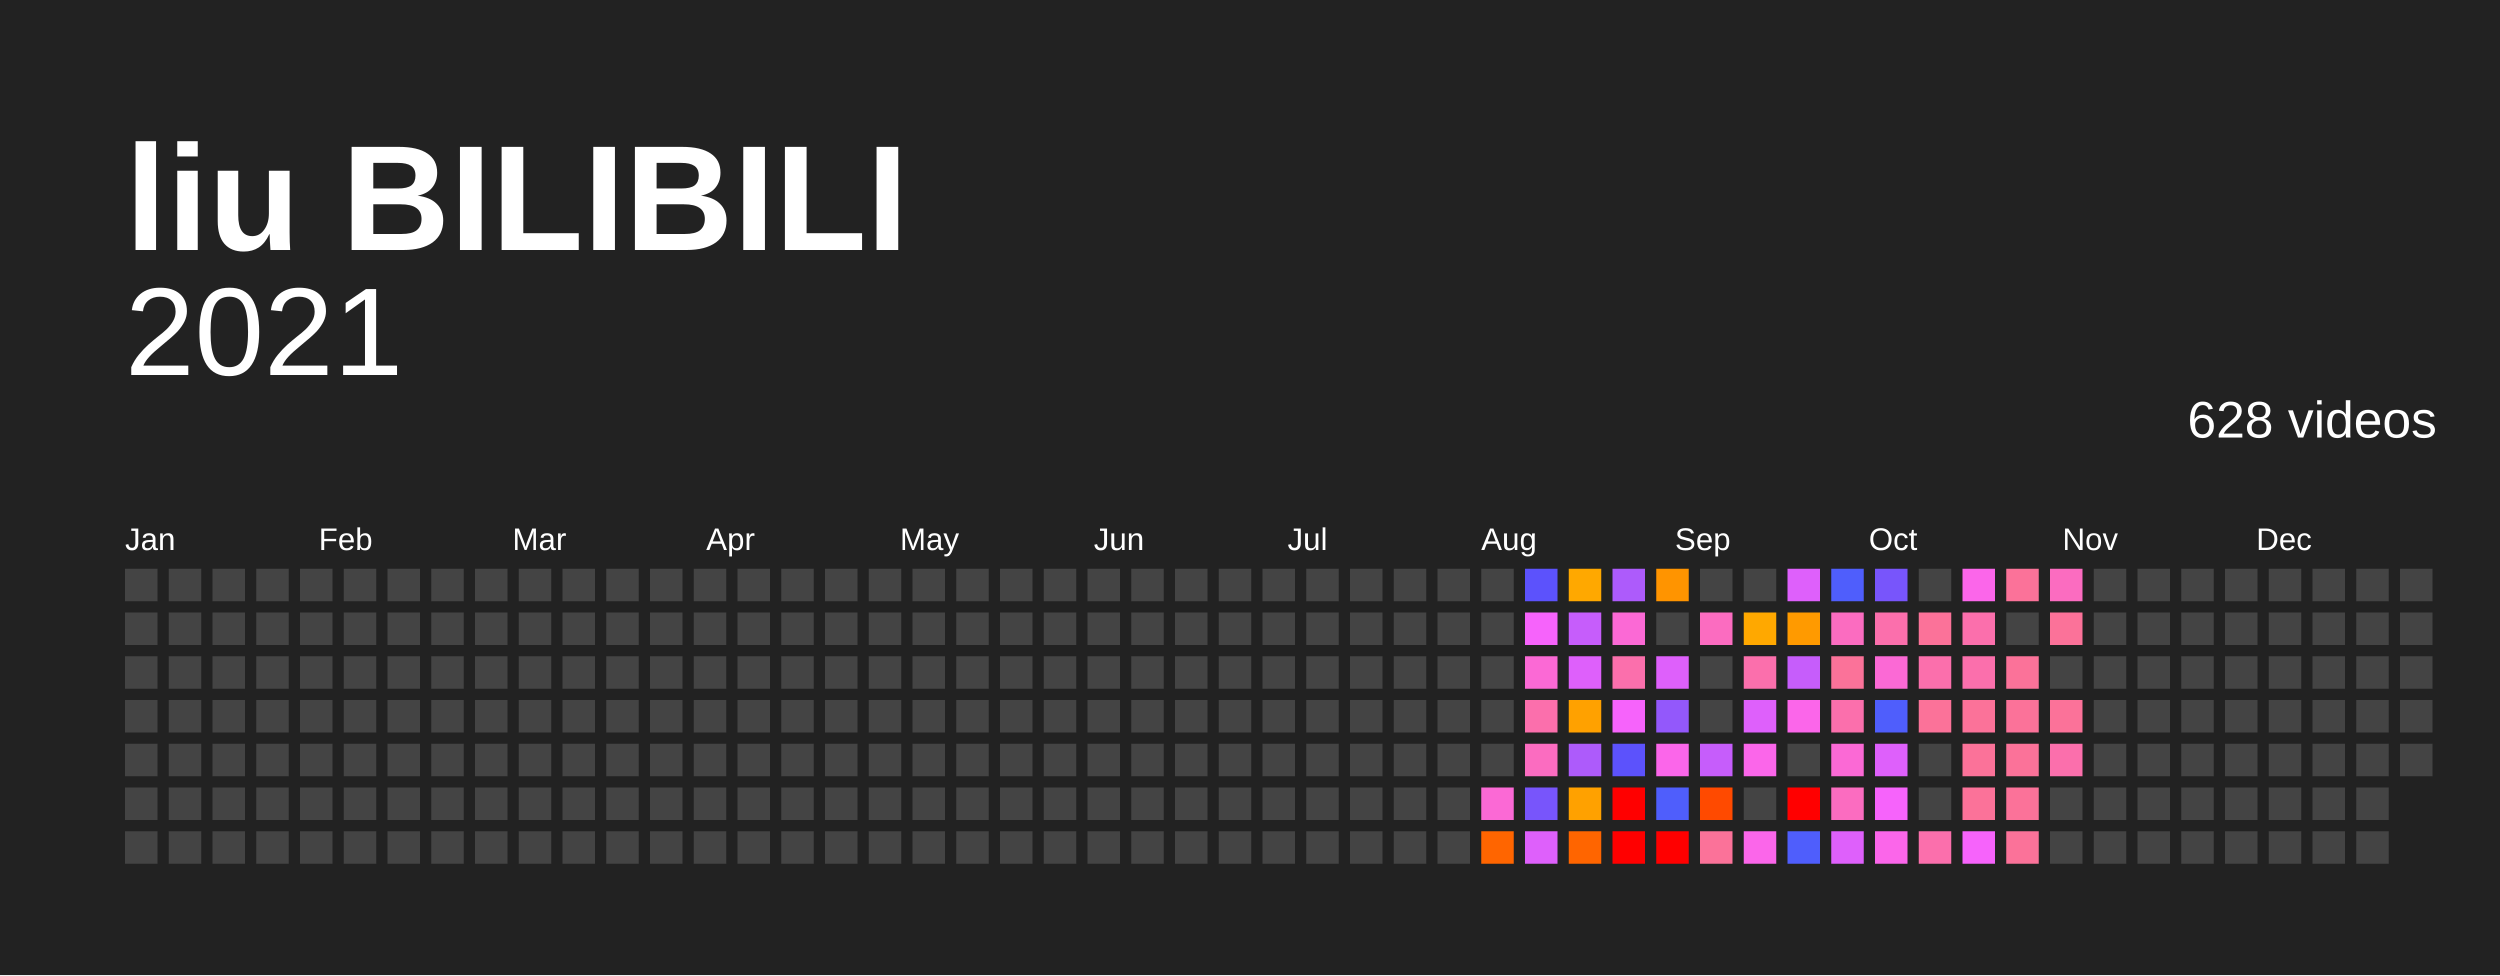
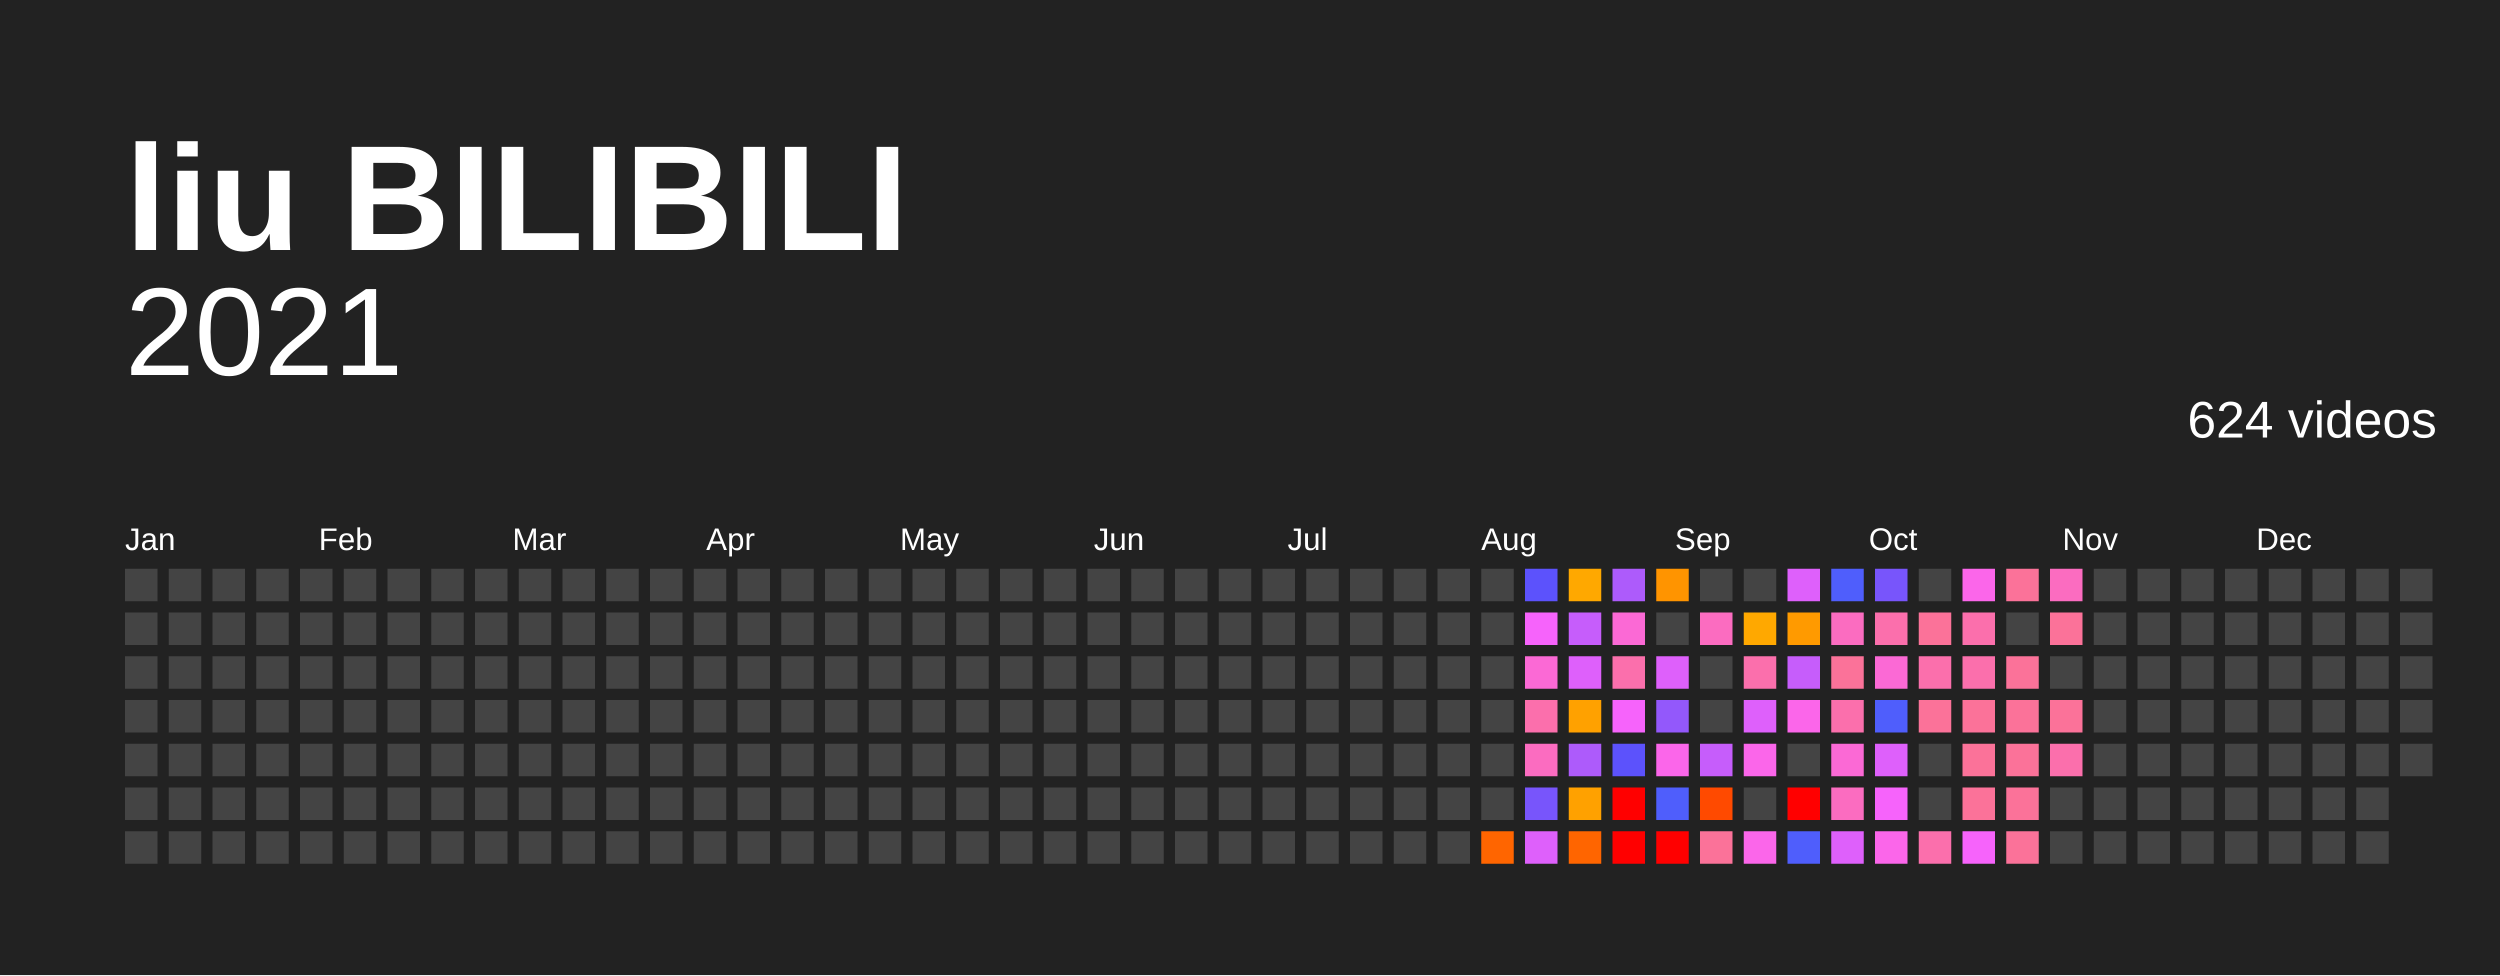
<svg xmlns="http://www.w3.org/2000/svg" baseProfile="full" height="78mm" version="1.1" viewBox="0,0,200,78" width="200mm">
  <defs />
  <rect fill="#222222" height="78" width="200" x="0" y="0" />
  <text fill="#FFFFFF" style="font-size:12px; font-family:Arial; font-weight:bold;" x="10" y="20">liu BILIBILI</text>
  <text alignment-baseline="hanging" fill="#FFFFFF" style="font-size:10.0px; font-family:Arial;" x="10" y="30">2021</text>
-   <text alignment-baseline="hanging" fill="#FFFFFF" style="font-size:4.125px; font-family:Arial;" x="175" y="35">628 videos</text>
+   <text alignment-baseline="hanging" fill="#FFFFFF" style="font-size:4.125px; font-family:Arial;" x="175" y="35">624 videos</text>
  <text fill="#FFFFFF" style="font-size:2.5px; font-family:Arial" x="10.0" y="44">Jan</text>
  <text fill="#FFFFFF" style="font-size:2.5px; font-family:Arial" x="25.5" y="44">Feb</text>
  <text fill="#FFFFFF" style="font-size:2.5px; font-family:Arial" x="41.0" y="44">Mar</text>
  <text fill="#FFFFFF" style="font-size:2.5px; font-family:Arial" x="56.5" y="44">Apr</text>
  <text fill="#FFFFFF" style="font-size:2.5px; font-family:Arial" x="72.0" y="44">May</text>
  <text fill="#FFFFFF" style="font-size:2.5px; font-family:Arial" x="87.5" y="44">Jun</text>
  <text fill="#FFFFFF" style="font-size:2.5px; font-family:Arial" x="103.0" y="44">Jul</text>
  <text fill="#FFFFFF" style="font-size:2.5px; font-family:Arial" x="118.5" y="44">Aug</text>
  <text fill="#FFFFFF" style="font-size:2.5px; font-family:Arial" x="134.0" y="44">Sep</text>
  <text fill="#FFFFFF" style="font-size:2.5px; font-family:Arial" x="149.5" y="44">Oct</text>
  <text fill="#FFFFFF" style="font-size:2.5px; font-family:Arial" x="165.0" y="44">Nov</text>
  <text fill="#FFFFFF" style="font-size:2.5px; font-family:Arial" x="180.5" y="44">Dec</text>
  <rect fill="#444444" height="2.6" width="2.6" x="10.0" y="45.5" />
  <rect fill="#444444" height="2.6" width="2.6" x="10.0" y="49.0" />
  <rect fill="#444444" height="2.6" width="2.6" x="10.0" y="52.5" />
  <rect fill="#444444" height="2.6" width="2.6" x="10.0" y="56.0" />
  <rect fill="#444444" height="2.6" width="2.6" x="10.0" y="59.5" />
  <rect fill="#444444" height="2.6" width="2.6" x="10.0" y="63.0" />
  <rect fill="#444444" height="2.6" width="2.6" x="10.0" y="66.5" />
  <rect fill="#444444" height="2.6" width="2.6" x="13.5" y="45.5" />
  <rect fill="#444444" height="2.6" width="2.6" x="13.5" y="49.0" />
  <rect fill="#444444" height="2.6" width="2.6" x="13.5" y="52.5" />
  <rect fill="#444444" height="2.6" width="2.6" x="13.5" y="56.0" />
  <rect fill="#444444" height="2.6" width="2.6" x="13.5" y="59.5" />
  <rect fill="#444444" height="2.6" width="2.6" x="13.5" y="63.0" />
  <rect fill="#444444" height="2.6" width="2.6" x="13.5" y="66.5" />
  <rect fill="#444444" height="2.6" width="2.6" x="17.0" y="45.5" />
  <rect fill="#444444" height="2.6" width="2.6" x="17.0" y="49.0" />
  <rect fill="#444444" height="2.6" width="2.6" x="17.0" y="52.5" />
  <rect fill="#444444" height="2.6" width="2.6" x="17.0" y="56.0" />
  <rect fill="#444444" height="2.6" width="2.6" x="17.0" y="59.5" />
  <rect fill="#444444" height="2.6" width="2.6" x="17.0" y="63.0" />
  <rect fill="#444444" height="2.6" width="2.6" x="17.0" y="66.5" />
  <rect fill="#444444" height="2.6" width="2.6" x="20.5" y="45.5" />
  <rect fill="#444444" height="2.6" width="2.6" x="20.5" y="49.0" />
  <rect fill="#444444" height="2.6" width="2.6" x="20.5" y="52.5" />
  <rect fill="#444444" height="2.6" width="2.6" x="20.5" y="56.0" />
  <rect fill="#444444" height="2.6" width="2.6" x="20.5" y="59.5" />
  <rect fill="#444444" height="2.6" width="2.6" x="20.5" y="63.0" />
  <rect fill="#444444" height="2.6" width="2.6" x="20.5" y="66.5" />
  <rect fill="#444444" height="2.6" width="2.6" x="24.0" y="45.5" />
  <rect fill="#444444" height="2.6" width="2.6" x="24.0" y="49.0" />
  <rect fill="#444444" height="2.6" width="2.6" x="24.0" y="52.5" />
  <rect fill="#444444" height="2.6" width="2.6" x="24.0" y="56.0" />
  <rect fill="#444444" height="2.6" width="2.6" x="24.0" y="59.5" />
  <rect fill="#444444" height="2.6" width="2.6" x="24.0" y="63.0" />
  <rect fill="#444444" height="2.6" width="2.6" x="24.0" y="66.5" />
  <rect fill="#444444" height="2.6" width="2.6" x="27.5" y="45.5" />
  <rect fill="#444444" height="2.6" width="2.6" x="27.5" y="49.0" />
  <rect fill="#444444" height="2.6" width="2.6" x="27.5" y="52.5" />
  <rect fill="#444444" height="2.6" width="2.6" x="27.5" y="56.0" />
  <rect fill="#444444" height="2.6" width="2.6" x="27.5" y="59.5" />
  <rect fill="#444444" height="2.6" width="2.6" x="27.5" y="63.0" />
  <rect fill="#444444" height="2.6" width="2.6" x="27.5" y="66.5" />
  <rect fill="#444444" height="2.6" width="2.6" x="31.0" y="45.5" />
  <rect fill="#444444" height="2.6" width="2.6" x="31.0" y="49.0" />
  <rect fill="#444444" height="2.6" width="2.6" x="31.0" y="52.5" />
  <rect fill="#444444" height="2.6" width="2.6" x="31.0" y="56.0" />
  <rect fill="#444444" height="2.6" width="2.6" x="31.0" y="59.5" />
  <rect fill="#444444" height="2.6" width="2.6" x="31.0" y="63.0" />
  <rect fill="#444444" height="2.6" width="2.6" x="31.0" y="66.5" />
  <rect fill="#444444" height="2.6" width="2.6" x="34.5" y="45.5" />
  <rect fill="#444444" height="2.6" width="2.6" x="34.5" y="49.0" />
  <rect fill="#444444" height="2.6" width="2.6" x="34.5" y="52.5" />
  <rect fill="#444444" height="2.6" width="2.6" x="34.5" y="56.0" />
  <rect fill="#444444" height="2.6" width="2.6" x="34.5" y="59.5" />
  <rect fill="#444444" height="2.6" width="2.6" x="34.5" y="63.0" />
  <rect fill="#444444" height="2.6" width="2.6" x="34.5" y="66.5" />
  <rect fill="#444444" height="2.6" width="2.6" x="38.0" y="45.5" />
  <rect fill="#444444" height="2.6" width="2.6" x="38.0" y="49.0" />
  <rect fill="#444444" height="2.6" width="2.6" x="38.0" y="52.5" />
  <rect fill="#444444" height="2.6" width="2.6" x="38.0" y="56.0" />
  <rect fill="#444444" height="2.6" width="2.6" x="38.0" y="59.5" />
  <rect fill="#444444" height="2.6" width="2.6" x="38.0" y="63.0" />
  <rect fill="#444444" height="2.6" width="2.6" x="38.0" y="66.5" />
  <rect fill="#444444" height="2.6" width="2.6" x="41.5" y="45.5" />
  <rect fill="#444444" height="2.6" width="2.6" x="41.5" y="49.0" />
  <rect fill="#444444" height="2.6" width="2.6" x="41.5" y="52.5" />
  <rect fill="#444444" height="2.6" width="2.6" x="41.5" y="56.0" />
  <rect fill="#444444" height="2.6" width="2.6" x="41.5" y="59.5" />
  <rect fill="#444444" height="2.6" width="2.6" x="41.5" y="63.0" />
  <rect fill="#444444" height="2.6" width="2.6" x="41.5" y="66.5" />
  <rect fill="#444444" height="2.6" width="2.6" x="45.0" y="45.5" />
  <rect fill="#444444" height="2.6" width="2.6" x="45.0" y="49.0" />
  <rect fill="#444444" height="2.6" width="2.6" x="45.0" y="52.5" />
  <rect fill="#444444" height="2.6" width="2.6" x="45.0" y="56.0" />
  <rect fill="#444444" height="2.6" width="2.6" x="45.0" y="59.5" />
  <rect fill="#444444" height="2.6" width="2.6" x="45.0" y="63.0" />
  <rect fill="#444444" height="2.6" width="2.6" x="45.0" y="66.5" />
  <rect fill="#444444" height="2.6" width="2.6" x="48.5" y="45.5" />
  <rect fill="#444444" height="2.6" width="2.6" x="48.5" y="49.0" />
  <rect fill="#444444" height="2.6" width="2.6" x="48.5" y="52.5" />
  <rect fill="#444444" height="2.6" width="2.6" x="48.5" y="56.0" />
  <rect fill="#444444" height="2.6" width="2.6" x="48.5" y="59.5" />
  <rect fill="#444444" height="2.6" width="2.6" x="48.5" y="63.0" />
  <rect fill="#444444" height="2.6" width="2.6" x="48.5" y="66.5" />
  <rect fill="#444444" height="2.6" width="2.6" x="52.0" y="45.5" />
  <rect fill="#444444" height="2.6" width="2.6" x="52.0" y="49.0" />
  <rect fill="#444444" height="2.6" width="2.6" x="52.0" y="52.5" />
  <rect fill="#444444" height="2.6" width="2.6" x="52.0" y="56.0" />
  <rect fill="#444444" height="2.6" width="2.6" x="52.0" y="59.5" />
  <rect fill="#444444" height="2.6" width="2.6" x="52.0" y="63.0" />
  <rect fill="#444444" height="2.6" width="2.6" x="52.0" y="66.5" />
  <rect fill="#444444" height="2.6" width="2.6" x="55.5" y="45.5" />
  <rect fill="#444444" height="2.6" width="2.6" x="55.5" y="49.0" />
  <rect fill="#444444" height="2.6" width="2.6" x="55.5" y="52.5" />
  <rect fill="#444444" height="2.6" width="2.6" x="55.5" y="56.0" />
  <rect fill="#444444" height="2.6" width="2.6" x="55.5" y="59.5" />
  <rect fill="#444444" height="2.6" width="2.6" x="55.5" y="63.0" />
  <rect fill="#444444" height="2.6" width="2.6" x="55.5" y="66.5" />
  <rect fill="#444444" height="2.6" width="2.6" x="59.0" y="45.5" />
  <rect fill="#444444" height="2.6" width="2.6" x="59.0" y="49.0" />
  <rect fill="#444444" height="2.6" width="2.6" x="59.0" y="52.5" />
  <rect fill="#444444" height="2.6" width="2.6" x="59.0" y="56.0" />
  <rect fill="#444444" height="2.6" width="2.6" x="59.0" y="59.5" />
  <rect fill="#444444" height="2.6" width="2.6" x="59.0" y="63.0" />
  <rect fill="#444444" height="2.6" width="2.6" x="59.0" y="66.5" />
  <rect fill="#444444" height="2.6" width="2.6" x="62.5" y="45.5" />
  <rect fill="#444444" height="2.6" width="2.6" x="62.5" y="49.0" />
  <rect fill="#444444" height="2.6" width="2.6" x="62.5" y="52.5" />
  <rect fill="#444444" height="2.6" width="2.6" x="62.5" y="56.0" />
  <rect fill="#444444" height="2.6" width="2.6" x="62.5" y="59.5" />
  <rect fill="#444444" height="2.6" width="2.6" x="62.5" y="63.0" />
  <rect fill="#444444" height="2.6" width="2.6" x="62.5" y="66.5" />
  <rect fill="#444444" height="2.6" width="2.6" x="66.0" y="45.5" />
  <rect fill="#444444" height="2.6" width="2.6" x="66.0" y="49.0" />
  <rect fill="#444444" height="2.6" width="2.6" x="66.0" y="52.5" />
  <rect fill="#444444" height="2.6" width="2.6" x="66.0" y="56.0" />
  <rect fill="#444444" height="2.6" width="2.6" x="66.0" y="59.5" />
  <rect fill="#444444" height="2.6" width="2.6" x="66.0" y="63.0" />
  <rect fill="#444444" height="2.6" width="2.6" x="66.0" y="66.5" />
  <rect fill="#444444" height="2.6" width="2.6" x="69.5" y="45.5" />
  <rect fill="#444444" height="2.6" width="2.6" x="69.5" y="49.0" />
  <rect fill="#444444" height="2.6" width="2.6" x="69.5" y="52.5" />
  <rect fill="#444444" height="2.6" width="2.6" x="69.5" y="56.0" />
  <rect fill="#444444" height="2.6" width="2.6" x="69.5" y="59.5" />
  <rect fill="#444444" height="2.6" width="2.6" x="69.5" y="63.0" />
  <rect fill="#444444" height="2.6" width="2.6" x="69.5" y="66.5" />
  <rect fill="#444444" height="2.6" width="2.6" x="73.0" y="45.5" />
  <rect fill="#444444" height="2.6" width="2.6" x="73.0" y="49.0" />
  <rect fill="#444444" height="2.6" width="2.6" x="73.0" y="52.5" />
  <rect fill="#444444" height="2.6" width="2.6" x="73.0" y="56.0" />
  <rect fill="#444444" height="2.6" width="2.6" x="73.0" y="59.5" />
  <rect fill="#444444" height="2.6" width="2.6" x="73.0" y="63.0" />
  <rect fill="#444444" height="2.6" width="2.6" x="73.0" y="66.5" />
  <rect fill="#444444" height="2.6" width="2.6" x="76.5" y="45.5" />
  <rect fill="#444444" height="2.6" width="2.6" x="76.5" y="49.0" />
  <rect fill="#444444" height="2.6" width="2.6" x="76.5" y="52.5" />
  <rect fill="#444444" height="2.6" width="2.6" x="76.5" y="56.0" />
  <rect fill="#444444" height="2.6" width="2.6" x="76.5" y="59.5" />
  <rect fill="#444444" height="2.6" width="2.6" x="76.5" y="63.0" />
  <rect fill="#444444" height="2.6" width="2.6" x="76.5" y="66.5" />
  <rect fill="#444444" height="2.6" width="2.6" x="80.0" y="45.5" />
  <rect fill="#444444" height="2.6" width="2.6" x="80.0" y="49.0" />
  <rect fill="#444444" height="2.6" width="2.6" x="80.0" y="52.5" />
  <rect fill="#444444" height="2.6" width="2.6" x="80.0" y="56.0" />
  <rect fill="#444444" height="2.6" width="2.6" x="80.0" y="59.5" />
  <rect fill="#444444" height="2.6" width="2.6" x="80.0" y="63.0" />
  <rect fill="#444444" height="2.6" width="2.6" x="80.0" y="66.5" />
  <rect fill="#444444" height="2.6" width="2.6" x="83.5" y="45.5" />
  <rect fill="#444444" height="2.6" width="2.6" x="83.5" y="49.0" />
  <rect fill="#444444" height="2.6" width="2.6" x="83.5" y="52.5" />
  <rect fill="#444444" height="2.6" width="2.6" x="83.5" y="56.0" />
  <rect fill="#444444" height="2.6" width="2.6" x="83.5" y="59.5" />
  <rect fill="#444444" height="2.6" width="2.6" x="83.5" y="63.0" />
  <rect fill="#444444" height="2.6" width="2.6" x="83.5" y="66.5" />
  <rect fill="#444444" height="2.6" width="2.6" x="87.0" y="45.5" />
  <rect fill="#444444" height="2.6" width="2.6" x="87.0" y="49.0" />
  <rect fill="#444444" height="2.6" width="2.6" x="87.0" y="52.5" />
  <rect fill="#444444" height="2.6" width="2.6" x="87.0" y="56.0" />
  <rect fill="#444444" height="2.6" width="2.6" x="87.0" y="59.5" />
  <rect fill="#444444" height="2.6" width="2.6" x="87.0" y="63.0" />
  <rect fill="#444444" height="2.6" width="2.6" x="87.0" y="66.5" />
  <rect fill="#444444" height="2.6" width="2.6" x="90.5" y="45.5" />
  <rect fill="#444444" height="2.6" width="2.6" x="90.5" y="49.0" />
  <rect fill="#444444" height="2.6" width="2.6" x="90.5" y="52.5" />
  <rect fill="#444444" height="2.6" width="2.6" x="90.5" y="56.0" />
  <rect fill="#444444" height="2.6" width="2.6" x="90.5" y="59.5" />
  <rect fill="#444444" height="2.6" width="2.6" x="90.5" y="63.0" />
  <rect fill="#444444" height="2.6" width="2.6" x="90.5" y="66.5" />
  <rect fill="#444444" height="2.6" width="2.6" x="94.0" y="45.5" />
  <rect fill="#444444" height="2.6" width="2.6" x="94.0" y="49.0" />
  <rect fill="#444444" height="2.6" width="2.6" x="94.0" y="52.5" />
  <rect fill="#444444" height="2.6" width="2.6" x="94.0" y="56.0" />
  <rect fill="#444444" height="2.6" width="2.6" x="94.0" y="59.5" />
  <rect fill="#444444" height="2.6" width="2.6" x="94.0" y="63.0" />
  <rect fill="#444444" height="2.6" width="2.6" x="94.0" y="66.5" />
  <rect fill="#444444" height="2.6" width="2.6" x="97.5" y="45.5" />
  <rect fill="#444444" height="2.6" width="2.6" x="97.5" y="49.0" />
  <rect fill="#444444" height="2.6" width="2.6" x="97.5" y="52.5" />
  <rect fill="#444444" height="2.6" width="2.6" x="97.5" y="56.0" />
  <rect fill="#444444" height="2.6" width="2.6" x="97.5" y="59.5" />
  <rect fill="#444444" height="2.6" width="2.6" x="97.5" y="63.0" />
  <rect fill="#444444" height="2.6" width="2.6" x="97.5" y="66.5" />
  <rect fill="#444444" height="2.6" width="2.6" x="101.0" y="45.5" />
  <rect fill="#444444" height="2.6" width="2.6" x="101.0" y="49.0" />
  <rect fill="#444444" height="2.6" width="2.6" x="101.0" y="52.5" />
  <rect fill="#444444" height="2.6" width="2.6" x="101.0" y="56.0" />
  <rect fill="#444444" height="2.6" width="2.6" x="101.0" y="59.5" />
  <rect fill="#444444" height="2.6" width="2.6" x="101.0" y="63.0" />
  <rect fill="#444444" height="2.6" width="2.6" x="101.0" y="66.5" />
  <rect fill="#444444" height="2.6" width="2.6" x="104.5" y="45.5" />
  <rect fill="#444444" height="2.6" width="2.6" x="104.5" y="49.0" />
  <rect fill="#444444" height="2.6" width="2.6" x="104.5" y="52.5" />
  <rect fill="#444444" height="2.6" width="2.6" x="104.5" y="56.0" />
  <rect fill="#444444" height="2.6" width="2.6" x="104.5" y="59.5" />
  <rect fill="#444444" height="2.6" width="2.6" x="104.5" y="63.0" />
  <rect fill="#444444" height="2.6" width="2.6" x="104.5" y="66.5" />
  <rect fill="#444444" height="2.6" width="2.6" x="108.0" y="45.5" />
  <rect fill="#444444" height="2.6" width="2.6" x="108.0" y="49.0" />
  <rect fill="#444444" height="2.6" width="2.6" x="108.0" y="52.5" />
  <rect fill="#444444" height="2.6" width="2.6" x="108.0" y="56.0" />
  <rect fill="#444444" height="2.6" width="2.6" x="108.0" y="59.5" />
  <rect fill="#444444" height="2.6" width="2.6" x="108.0" y="63.0" />
  <rect fill="#444444" height="2.6" width="2.6" x="108.0" y="66.5" />
  <rect fill="#444444" height="2.6" width="2.6" x="111.5" y="45.5" />
  <rect fill="#444444" height="2.6" width="2.6" x="111.5" y="49.0" />
  <rect fill="#444444" height="2.6" width="2.6" x="111.5" y="52.5" />
  <rect fill="#444444" height="2.6" width="2.6" x="111.5" y="56.0" />
  <rect fill="#444444" height="2.6" width="2.6" x="111.5" y="59.5" />
  <rect fill="#444444" height="2.6" width="2.6" x="111.5" y="63.0" />
  <rect fill="#444444" height="2.6" width="2.6" x="111.5" y="66.5" />
  <rect fill="#444444" height="2.6" width="2.6" x="115.0" y="45.5" />
  <rect fill="#444444" height="2.6" width="2.6" x="115.0" y="49.0" />
  <rect fill="#444444" height="2.6" width="2.6" x="115.0" y="52.5" />
  <rect fill="#444444" height="2.6" width="2.6" x="115.0" y="56.0" />
  <rect fill="#444444" height="2.6" width="2.6" x="115.0" y="59.5" />
  <rect fill="#444444" height="2.6" width="2.6" x="115.0" y="63.0" />
  <rect fill="#444444" height="2.6" width="2.6" x="115.0" y="66.5" />
  <rect fill="#444444" height="2.6" width="2.6" x="118.5" y="45.5" />
  <rect fill="#444444" height="2.6" width="2.6" x="118.5" y="49.0" />
  <rect fill="#444444" height="2.6" width="2.6" x="118.5" y="52.5" />
  <rect fill="#444444" height="2.6" width="2.6" x="118.5" y="56.0" />
  <rect fill="#444444" height="2.6" width="2.6" x="118.5" y="59.5" />
-   <rect fill="#fb69d5" height="2.6" width="2.6" x="118.5" y="63.0" />
+   <rect fill="#444444" height="2.6" width="2.6" x="118.5" y="63.0" />
  <rect fill="#ff6500" height="2.6" width="2.6" x="118.5" y="66.5" />
  <rect fill="#5c52fc" height="2.6" width="2.6" x="122.0" y="45.5" />
  <rect fill="#f663fb" height="2.6" width="2.6" x="122.0" y="49.0" />
  <rect fill="#fb69d5" height="2.6" width="2.6" x="122.0" y="52.5" />
  <rect fill="#fb6fac" height="2.6" width="2.6" x="122.0" y="56.0" />
  <rect fill="#fb6cc0" height="2.6" width="2.6" x="122.0" y="59.5" />
  <rect fill="#7855fb" height="2.6" width="2.6" x="122.0" y="63.0" />
  <rect fill="#de60fb" height="2.6" width="2.6" x="122.0" y="66.5" />
  <rect fill="#ffa800" height="2.6" width="2.6" x="125.5" y="45.5" />
  <rect fill="#c65dfb" height="2.6" width="2.6" x="125.5" y="49.0" />
  <rect fill="#de60fb" height="2.6" width="2.6" x="125.5" y="52.5" />
  <rect fill="#ffa100" height="2.6" width="2.6" x="125.5" y="56.0" />
  <rect fill="#ad5bfb" height="2.6" width="2.6" x="125.5" y="59.5" />
  <rect fill="#ffa100" height="2.6" width="2.6" x="125.5" y="63.0" />
  <rect fill="#ff6500" height="2.6" width="2.6" x="125.5" y="66.5" />
  <rect fill="#ad5bfb" height="2.6" width="2.6" x="129.0" y="45.5" />
  <rect fill="#fb69d5" height="2.6" width="2.6" x="129.0" y="49.0" />
  <rect fill="#fb6fac" height="2.6" width="2.6" x="129.0" y="52.5" />
  <rect fill="#f663fb" height="2.6" width="2.6" x="129.0" y="56.0" />
  <rect fill="#5c52fc" height="2.6" width="2.6" x="129.0" y="59.5" />
  <rect fill="red" height="2.6" width="2.6" x="129.0" y="63.0" />
  <rect fill="red" height="2.6" width="2.6" x="129.0" y="66.5" />
  <rect fill="#ff9400" height="2.6" width="2.6" x="132.5" y="45.5" />
  <rect fill="#444444" height="2.6" width="2.6" x="132.5" y="49.0" />
  <rect fill="#de60fb" height="2.6" width="2.6" x="132.5" y="52.5" />
  <rect fill="#9358fb" height="2.6" width="2.6" x="132.5" y="56.0" />
  <rect fill="#fb66ea" height="2.6" width="2.6" x="132.5" y="59.5" />
  <rect fill="#4f5efc" height="2.6" width="2.6" x="132.5" y="63.0" />
  <rect fill="red" height="2.6" width="2.6" x="132.5" y="66.5" />
  <rect fill="#444444" height="2.6" width="2.6" x="136.0" y="45.5" />
  <rect fill="#fb6cc0" height="2.6" width="2.6" x="136.0" y="49.0" />
  <rect fill="#444444" height="2.6" width="2.6" x="136.0" y="52.5" />
  <rect fill="#444444" height="2.6" width="2.6" x="136.0" y="56.0" />
  <rect fill="#c65dfb" height="2.6" width="2.6" x="136.0" y="59.5" />
  <rect fill="#ff4a00" height="2.6" width="2.6" x="136.0" y="63.0" />
  <rect fill="#fb7299" height="2.6" width="2.6" x="136.0" y="66.5" />
  <rect fill="#444444" height="2.6" width="2.6" x="139.5" y="45.5" />
  <rect fill="#ffa800" height="2.6" width="2.6" x="139.5" y="49.0" />
  <rect fill="#fb6fac" height="2.6" width="2.6" x="139.5" y="52.5" />
  <rect fill="#de60fb" height="2.6" width="2.6" x="139.5" y="56.0" />
  <rect fill="#fb66ea" height="2.6" width="2.6" x="139.5" y="59.5" />
  <rect fill="#444444" height="2.6" width="2.6" x="139.5" y="63.0" />
  <rect fill="#fb66ea" height="2.6" width="2.6" x="139.5" y="66.5" />
  <rect fill="#de60fb" height="2.6" width="2.6" x="143.0" y="45.5" />
  <rect fill="#ff9a00" height="2.6" width="2.6" x="143.0" y="49.0" />
  <rect fill="#c65dfb" height="2.6" width="2.6" x="143.0" y="52.5" />
  <rect fill="#fb66ea" height="2.6" width="2.6" x="143.0" y="56.0" />
  <rect fill="#444444" height="2.6" width="2.6" x="143.0" y="59.5" />
  <rect fill="red" height="2.6" width="2.6" x="143.0" y="63.0" />
  <rect fill="#4f5efc" height="2.6" width="2.6" x="143.0" y="66.5" />
  <rect fill="#4f5efc" height="2.6" width="2.6" x="146.5" y="45.5" />
  <rect fill="#fb6cc0" height="2.6" width="2.6" x="146.5" y="49.0" />
  <rect fill="#fb7299" height="2.6" width="2.6" x="146.5" y="52.5" />
  <rect fill="#fb6fac" height="2.6" width="2.6" x="146.5" y="56.0" />
  <rect fill="#fb69d5" height="2.6" width="2.6" x="146.5" y="59.5" />
  <rect fill="#fb6cc0" height="2.6" width="2.6" x="146.5" y="63.0" />
  <rect fill="#de60fb" height="2.6" width="2.6" x="146.5" y="66.5" />
  <rect fill="#7855fb" height="2.6" width="2.6" x="150.0" y="45.5" />
  <rect fill="#fb6fac" height="2.6" width="2.6" x="150.0" y="49.0" />
  <rect fill="#fb69d5" height="2.6" width="2.6" x="150.0" y="52.5" />
  <rect fill="#4f5efc" height="2.6" width="2.6" x="150.0" y="56.0" />
  <rect fill="#de60fb" height="2.6" width="2.6" x="150.0" y="59.5" />
  <rect fill="#f663fb" height="2.6" width="2.6" x="150.0" y="63.0" />
  <rect fill="#fb66ea" height="2.6" width="2.6" x="150.0" y="66.5" />
  <rect fill="#444444" height="2.6" width="2.6" x="153.5" y="45.5" />
  <rect fill="#fb7299" height="2.6" width="2.6" x="153.5" y="49.0" />
  <rect fill="#fb6fac" height="2.6" width="2.6" x="153.5" y="52.5" />
  <rect fill="#fb7299" height="2.6" width="2.6" x="153.5" y="56.0" />
  <rect fill="#444444" height="2.6" width="2.6" x="153.5" y="59.5" />
  <rect fill="#444444" height="2.6" width="2.6" x="153.5" y="63.0" />
  <rect fill="#fb6fac" height="2.6" width="2.6" x="153.5" y="66.5" />
  <rect fill="#fb66ea" height="2.6" width="2.6" x="157.0" y="45.5" />
  <rect fill="#fb6fac" height="2.6" width="2.6" x="157.0" y="49.0" />
  <rect fill="#fb6fac" height="2.6" width="2.6" x="157.0" y="52.5" />
  <rect fill="#fb7299" height="2.6" width="2.6" x="157.0" y="56.0" />
  <rect fill="#fb7299" height="2.6" width="2.6" x="157.0" y="59.5" />
  <rect fill="#fb7299" height="2.6" width="2.6" x="157.0" y="63.0" />
  <rect fill="#f663fb" height="2.6" width="2.6" x="157.0" y="66.5" />
  <rect fill="#fb7299" height="2.6" width="2.6" x="160.5" y="45.5" />
  <rect fill="#444444" height="2.6" width="2.6" x="160.5" y="49.0" />
  <rect fill="#fb7299" height="2.6" width="2.6" x="160.5" y="52.5" />
  <rect fill="#fb7299" height="2.6" width="2.6" x="160.5" y="56.0" />
  <rect fill="#fb7299" height="2.6" width="2.6" x="160.5" y="59.5" />
  <rect fill="#fb7299" height="2.6" width="2.6" x="160.5" y="63.0" />
  <rect fill="#fb7299" height="2.6" width="2.6" x="160.5" y="66.5" />
  <rect fill="#fb6cc0" height="2.6" width="2.6" x="164.0" y="45.5" />
  <rect fill="#fb7299" height="2.6" width="2.6" x="164.0" y="49.0" />
  <rect fill="#444444" height="2.6" width="2.6" x="164.0" y="52.5" />
  <rect fill="#fb7299" height="2.6" width="2.6" x="164.0" y="56.0" />
  <rect fill="#fb6fac" height="2.6" width="2.6" x="164.0" y="59.5" />
  <rect fill="#444444" height="2.6" width="2.6" x="164.0" y="63.0" />
  <rect fill="#444444" height="2.6" width="2.6" x="164.0" y="66.5" />
  <rect fill="#444444" height="2.6" width="2.6" x="167.5" y="45.5" />
  <rect fill="#444444" height="2.6" width="2.6" x="167.5" y="49.0" />
  <rect fill="#444444" height="2.6" width="2.6" x="167.5" y="52.5" />
  <rect fill="#444444" height="2.6" width="2.6" x="167.5" y="56.0" />
  <rect fill="#444444" height="2.6" width="2.6" x="167.5" y="59.5" />
  <rect fill="#444444" height="2.6" width="2.6" x="167.5" y="63.0" />
  <rect fill="#444444" height="2.6" width="2.6" x="167.5" y="66.5" />
  <rect fill="#444444" height="2.6" width="2.6" x="171.0" y="45.5" />
  <rect fill="#444444" height="2.6" width="2.6" x="171.0" y="49.0" />
  <rect fill="#444444" height="2.6" width="2.6" x="171.0" y="52.5" />
  <rect fill="#444444" height="2.6" width="2.6" x="171.0" y="56.0" />
  <rect fill="#444444" height="2.6" width="2.6" x="171.0" y="59.5" />
  <rect fill="#444444" height="2.6" width="2.6" x="171.0" y="63.0" />
  <rect fill="#444444" height="2.6" width="2.6" x="171.0" y="66.5" />
  <rect fill="#444444" height="2.6" width="2.6" x="174.5" y="45.5" />
  <rect fill="#444444" height="2.6" width="2.6" x="174.5" y="49.0" />
  <rect fill="#444444" height="2.6" width="2.6" x="174.5" y="52.5" />
  <rect fill="#444444" height="2.6" width="2.6" x="174.5" y="56.0" />
  <rect fill="#444444" height="2.6" width="2.6" x="174.5" y="59.5" />
  <rect fill="#444444" height="2.6" width="2.6" x="174.5" y="63.0" />
  <rect fill="#444444" height="2.6" width="2.6" x="174.5" y="66.5" />
  <rect fill="#444444" height="2.6" width="2.6" x="178.0" y="45.5" />
  <rect fill="#444444" height="2.6" width="2.6" x="178.0" y="49.0" />
  <rect fill="#444444" height="2.6" width="2.6" x="178.0" y="52.5" />
  <rect fill="#444444" height="2.6" width="2.6" x="178.0" y="56.0" />
  <rect fill="#444444" height="2.6" width="2.6" x="178.0" y="59.5" />
  <rect fill="#444444" height="2.6" width="2.6" x="178.0" y="63.0" />
  <rect fill="#444444" height="2.6" width="2.6" x="178.0" y="66.5" />
  <rect fill="#444444" height="2.6" width="2.6" x="181.5" y="45.5" />
  <rect fill="#444444" height="2.6" width="2.6" x="181.5" y="49.0" />
  <rect fill="#444444" height="2.6" width="2.6" x="181.5" y="52.5" />
  <rect fill="#444444" height="2.6" width="2.6" x="181.5" y="56.0" />
  <rect fill="#444444" height="2.6" width="2.6" x="181.5" y="59.5" />
  <rect fill="#444444" height="2.6" width="2.6" x="181.5" y="63.0" />
  <rect fill="#444444" height="2.6" width="2.6" x="181.5" y="66.5" />
  <rect fill="#444444" height="2.6" width="2.6" x="185.0" y="45.5" />
  <rect fill="#444444" height="2.6" width="2.6" x="185.0" y="49.0" />
  <rect fill="#444444" height="2.6" width="2.6" x="185.0" y="52.5" />
  <rect fill="#444444" height="2.6" width="2.6" x="185.0" y="56.0" />
  <rect fill="#444444" height="2.6" width="2.6" x="185.0" y="59.5" />
  <rect fill="#444444" height="2.6" width="2.6" x="185.0" y="63.0" />
  <rect fill="#444444" height="2.6" width="2.6" x="185.0" y="66.5" />
  <rect fill="#444444" height="2.6" width="2.6" x="188.5" y="45.5" />
  <rect fill="#444444" height="2.6" width="2.6" x="188.5" y="49.0" />
  <rect fill="#444444" height="2.6" width="2.6" x="188.5" y="52.5" />
  <rect fill="#444444" height="2.6" width="2.6" x="188.5" y="56.0" />
  <rect fill="#444444" height="2.6" width="2.6" x="188.5" y="59.5" />
  <rect fill="#444444" height="2.6" width="2.6" x="188.5" y="63.0" />
  <rect fill="#444444" height="2.6" width="2.6" x="188.5" y="66.5" />
  <rect fill="#444444" height="2.6" width="2.6" x="192.0" y="45.5" />
  <rect fill="#444444" height="2.6" width="2.6" x="192.0" y="49.0" />
  <rect fill="#444444" height="2.6" width="2.6" x="192.0" y="52.5" />
  <rect fill="#444444" height="2.6" width="2.6" x="192.0" y="56.0" />
  <rect fill="#444444" height="2.6" width="2.6" x="192.0" y="59.5" />
</svg>
